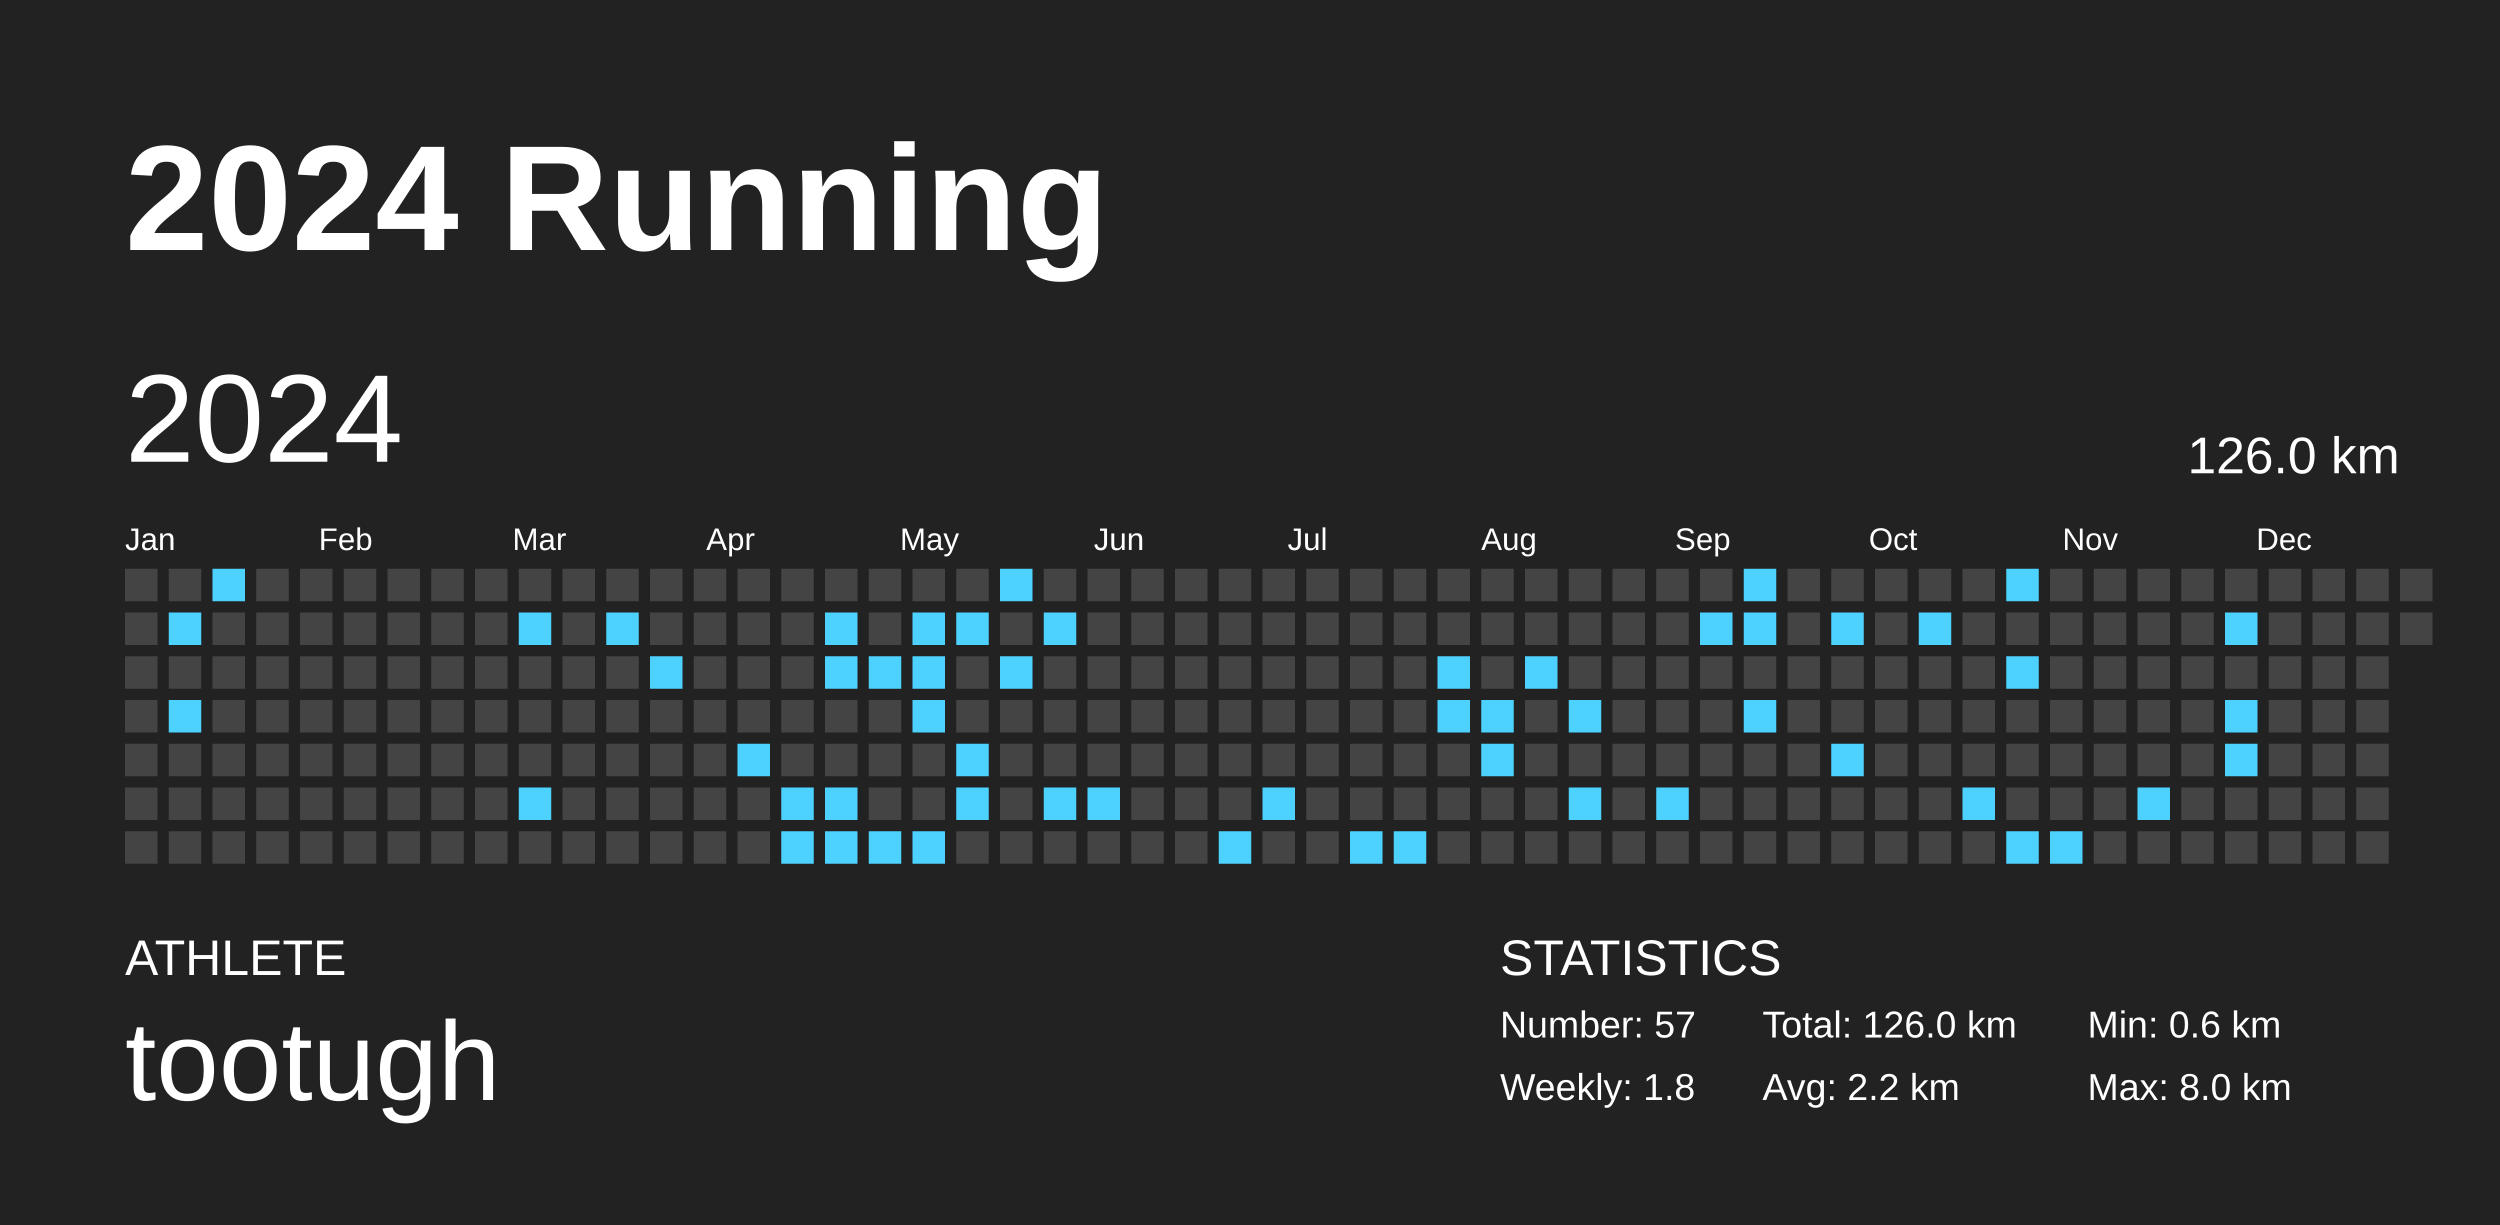
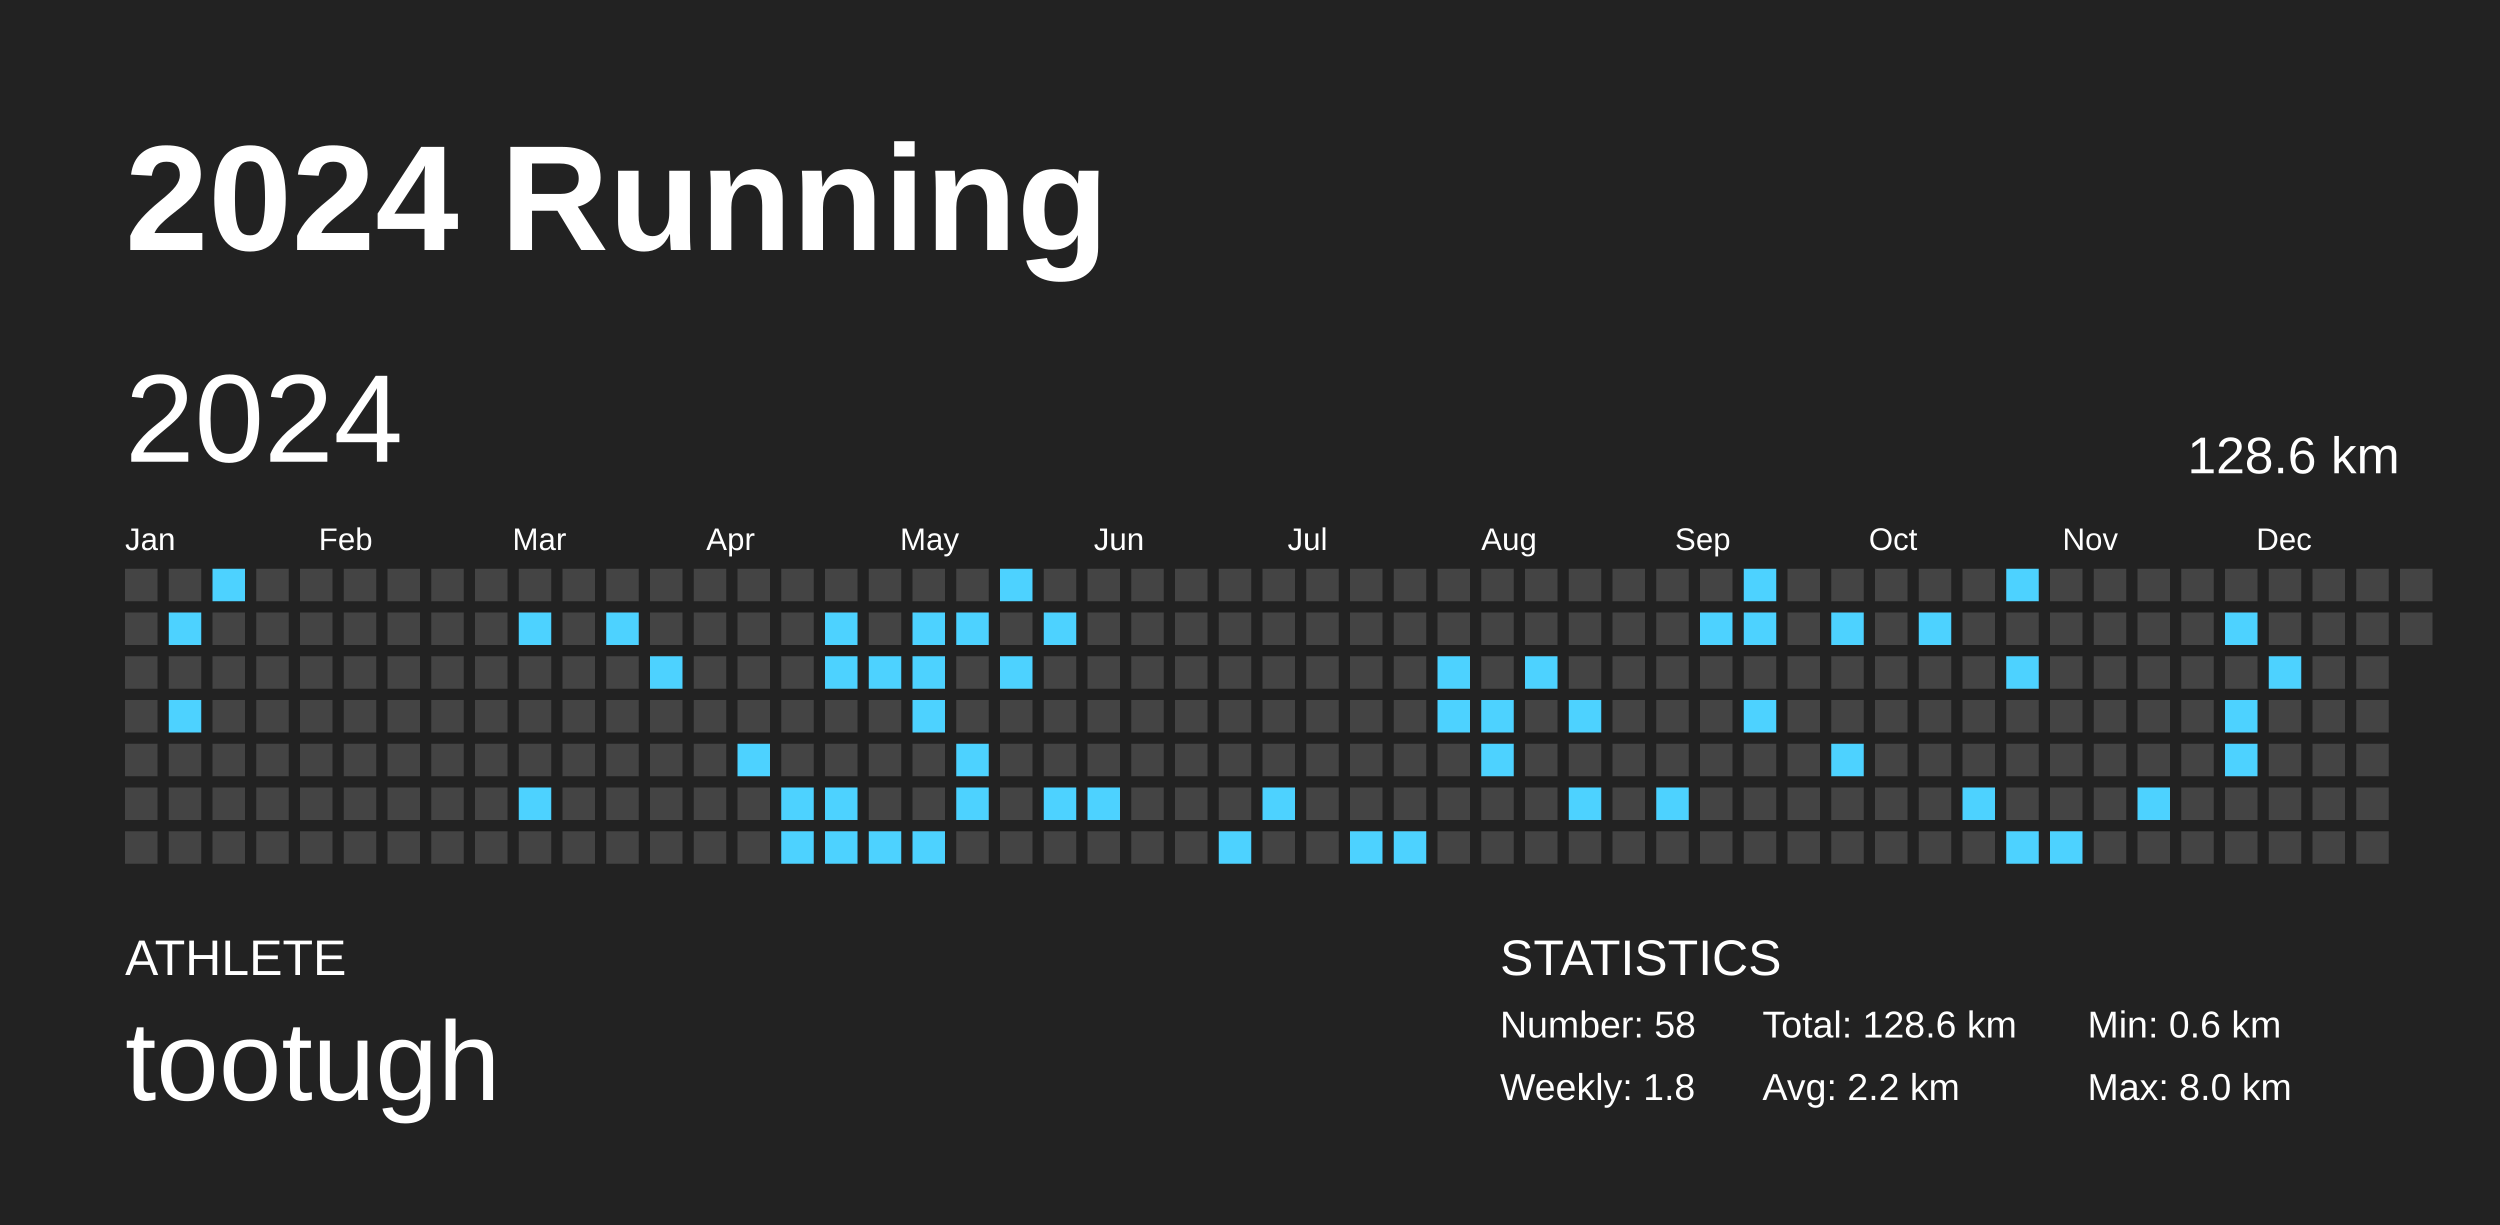
<svg xmlns="http://www.w3.org/2000/svg" baseProfile="full" height="98mm" version="1.1" viewBox="0,0,200,98" width="200mm">
  <defs />
  <rect fill="#222222" height="98" width="200" x="0" y="0" />
  <text fill="#FFFFFF" style="font-size:12px; font-family:Arial; font-weight:bold;" x="10" y="20">2024 Running</text>
  <text fill="#FFFFFF" style="font-size:4px; font-family:Arial" x="10" y="78">ATHLETE</text>
  <text fill="#FFFFFF" style="font-size:9px; font-family:Arial" x="10" y="88">tootugh</text>
  <text fill="#FFFFFF" style="font-size:4px; font-family:Arial" x="120" y="78">STATISTICS</text>
-   <text fill="#FFFFFF" style="font-size:3px; font-family:Arial" x="120" y="83">Number: 57</text>
+   <text fill="#FFFFFF" style="font-size:3px; font-family:Arial" x="120" y="83">Number: 58</text>
  <text fill="#FFFFFF" style="font-size:3px; font-family:Arial" x="120" y="88">Weekly: 1.8</text>
-   <text fill="#FFFFFF" style="font-size:3px; font-family:Arial" x="141" y="83">Total: 126.0 km</text>
+   <text fill="#FFFFFF" style="font-size:3px; font-family:Arial" x="141" y="83">Total: 128.6 km</text>
  <text fill="#FFFFFF" style="font-size:3px; font-family:Arial" x="141" y="88">Avg: 2.2 km</text>
  <text fill="#FFFFFF" style="font-size:3px; font-family:Arial" x="167" y="83">Min: 0.6 km</text>
  <text fill="#FFFFFF" style="font-size:3px; font-family:Arial" x="167" y="88">Max: 8.0 km</text>
  <text dominant-baseline="hanging" fill="#FFFFFF" style="font-size:10.0px; font-family:Arial;" x="10" y="30">2024</text>
-   <text dominant-baseline="hanging" fill="#FFFFFF" style="font-size:4.125px; font-family:Arial;" x="175" y="35">126.0 km</text>
+   <text dominant-baseline="hanging" fill="#FFFFFF" style="font-size:4.125px; font-family:Arial;" x="175" y="35">128.6 km</text>
  <text fill="#FFFFFF" style="font-size:2.5px; font-family:Arial" x="10.0" y="44">Jan</text>
  <text fill="#FFFFFF" style="font-size:2.5px; font-family:Arial" x="25.5" y="44">Feb</text>
  <text fill="#FFFFFF" style="font-size:2.5px; font-family:Arial" x="41.0" y="44">Mar</text>
  <text fill="#FFFFFF" style="font-size:2.5px; font-family:Arial" x="56.5" y="44">Apr</text>
  <text fill="#FFFFFF" style="font-size:2.5px; font-family:Arial" x="72.0" y="44">May</text>
  <text fill="#FFFFFF" style="font-size:2.5px; font-family:Arial" x="87.5" y="44">Jun</text>
  <text fill="#FFFFFF" style="font-size:2.5px; font-family:Arial" x="103.0" y="44">Jul</text>
  <text fill="#FFFFFF" style="font-size:2.5px; font-family:Arial" x="118.5" y="44">Aug</text>
  <text fill="#FFFFFF" style="font-size:2.5px; font-family:Arial" x="134.0" y="44">Sep</text>
  <text fill="#FFFFFF" style="font-size:2.5px; font-family:Arial" x="149.5" y="44">Oct</text>
  <text fill="#FFFFFF" style="font-size:2.5px; font-family:Arial" x="165.0" y="44">Nov</text>
  <text fill="#FFFFFF" style="font-size:2.5px; font-family:Arial" x="180.5" y="44">Dec</text>
  <rect fill="#444444" height="2.6" width="2.6" x="10.0" y="45.5" />
  <rect fill="#444444" height="2.6" width="2.6" x="10.0" y="49.0" />
  <rect fill="#444444" height="2.6" width="2.6" x="10.0" y="52.5" />
  <rect fill="#444444" height="2.6" width="2.6" x="10.0" y="56.0" />
  <rect fill="#444444" height="2.6" width="2.6" x="10.0" y="59.5" />
  <rect fill="#444444" height="2.6" width="2.6" x="10.0" y="63.0" />
  <rect fill="#444444" height="2.6" width="2.6" x="10.0" y="66.5" />
  <rect fill="#444444" height="2.6" width="2.6" x="13.5" y="45.5" />
  <rect fill="#4dd2ff" height="2.6" width="2.6" x="13.5" y="49.0" />
  <rect fill="#444444" height="2.6" width="2.6" x="13.5" y="52.5" />
  <rect fill="#4dd2ff" height="2.6" width="2.6" x="13.5" y="56.0" />
  <rect fill="#444444" height="2.6" width="2.6" x="13.5" y="59.5" />
  <rect fill="#444444" height="2.6" width="2.6" x="13.5" y="63.0" />
  <rect fill="#444444" height="2.6" width="2.6" x="13.5" y="66.5" />
  <rect fill="#4dd2ff" height="2.6" width="2.6" x="17.0" y="45.5" />
  <rect fill="#444444" height="2.6" width="2.6" x="17.0" y="49.0" />
  <rect fill="#444444" height="2.6" width="2.6" x="17.0" y="52.5" />
  <rect fill="#444444" height="2.6" width="2.6" x="17.0" y="56.0" />
  <rect fill="#444444" height="2.6" width="2.6" x="17.0" y="59.5" />
  <rect fill="#444444" height="2.6" width="2.6" x="17.0" y="63.0" />
  <rect fill="#444444" height="2.6" width="2.6" x="17.0" y="66.5" />
  <rect fill="#444444" height="2.6" width="2.6" x="20.5" y="45.5" />
  <rect fill="#444444" height="2.6" width="2.6" x="20.5" y="49.0" />
  <rect fill="#444444" height="2.6" width="2.6" x="20.5" y="52.5" />
  <rect fill="#444444" height="2.6" width="2.6" x="20.5" y="56.0" />
  <rect fill="#444444" height="2.6" width="2.6" x="20.5" y="59.5" />
  <rect fill="#444444" height="2.6" width="2.6" x="20.5" y="63.0" />
  <rect fill="#444444" height="2.6" width="2.6" x="20.5" y="66.5" />
  <rect fill="#444444" height="2.6" width="2.6" x="24.0" y="45.5" />
  <rect fill="#444444" height="2.6" width="2.6" x="24.0" y="49.0" />
  <rect fill="#444444" height="2.6" width="2.6" x="24.0" y="52.5" />
  <rect fill="#444444" height="2.6" width="2.6" x="24.0" y="56.0" />
  <rect fill="#444444" height="2.6" width="2.6" x="24.0" y="59.5" />
  <rect fill="#444444" height="2.6" width="2.6" x="24.0" y="63.0" />
  <rect fill="#444444" height="2.6" width="2.6" x="24.0" y="66.5" />
  <rect fill="#444444" height="2.6" width="2.6" x="27.5" y="45.5" />
  <rect fill="#444444" height="2.6" width="2.6" x="27.5" y="49.0" />
  <rect fill="#444444" height="2.6" width="2.6" x="27.5" y="52.5" />
  <rect fill="#444444" height="2.6" width="2.6" x="27.5" y="56.0" />
  <rect fill="#444444" height="2.6" width="2.6" x="27.5" y="59.5" />
  <rect fill="#444444" height="2.6" width="2.6" x="27.5" y="63.0" />
  <rect fill="#444444" height="2.6" width="2.6" x="27.5" y="66.5" />
  <rect fill="#444444" height="2.6" width="2.6" x="31.0" y="45.5" />
  <rect fill="#444444" height="2.6" width="2.6" x="31.0" y="49.0" />
  <rect fill="#444444" height="2.6" width="2.6" x="31.0" y="52.5" />
  <rect fill="#444444" height="2.6" width="2.6" x="31.0" y="56.0" />
  <rect fill="#444444" height="2.6" width="2.6" x="31.0" y="59.5" />
  <rect fill="#444444" height="2.6" width="2.6" x="31.0" y="63.0" />
  <rect fill="#444444" height="2.6" width="2.6" x="31.0" y="66.5" />
  <rect fill="#444444" height="2.6" width="2.6" x="34.5" y="45.5" />
  <rect fill="#444444" height="2.6" width="2.6" x="34.5" y="49.0" />
  <rect fill="#444444" height="2.6" width="2.6" x="34.5" y="52.5" />
  <rect fill="#444444" height="2.6" width="2.6" x="34.5" y="56.0" />
  <rect fill="#444444" height="2.6" width="2.6" x="34.5" y="59.5" />
  <rect fill="#444444" height="2.6" width="2.6" x="34.5" y="63.0" />
  <rect fill="#444444" height="2.6" width="2.6" x="34.5" y="66.5" />
  <rect fill="#444444" height="2.6" width="2.6" x="38.0" y="45.5" />
  <rect fill="#444444" height="2.6" width="2.6" x="38.0" y="49.0" />
  <rect fill="#444444" height="2.6" width="2.6" x="38.0" y="52.5" />
  <rect fill="#444444" height="2.6" width="2.6" x="38.0" y="56.0" />
  <rect fill="#444444" height="2.6" width="2.6" x="38.0" y="59.5" />
  <rect fill="#444444" height="2.6" width="2.6" x="38.0" y="63.0" />
  <rect fill="#444444" height="2.6" width="2.6" x="38.0" y="66.5" />
  <rect fill="#444444" height="2.6" width="2.6" x="41.5" y="45.5" />
  <rect fill="#4dd2ff" height="2.6" width="2.6" x="41.5" y="49.0" />
  <rect fill="#444444" height="2.6" width="2.6" x="41.5" y="52.5" />
  <rect fill="#444444" height="2.6" width="2.6" x="41.5" y="56.0" />
  <rect fill="#444444" height="2.6" width="2.6" x="41.5" y="59.5" />
  <rect fill="#4dd2ff" height="2.6" width="2.6" x="41.5" y="63.0" />
  <rect fill="#444444" height="2.6" width="2.6" x="41.5" y="66.5" />
  <rect fill="#444444" height="2.6" width="2.6" x="45.0" y="45.5" />
  <rect fill="#444444" height="2.6" width="2.6" x="45.0" y="49.0" />
  <rect fill="#444444" height="2.6" width="2.6" x="45.0" y="52.5" />
  <rect fill="#444444" height="2.6" width="2.6" x="45.0" y="56.0" />
  <rect fill="#444444" height="2.6" width="2.6" x="45.0" y="59.5" />
  <rect fill="#444444" height="2.6" width="2.6" x="45.0" y="63.0" />
  <rect fill="#444444" height="2.6" width="2.6" x="45.0" y="66.5" />
  <rect fill="#444444" height="2.6" width="2.6" x="48.5" y="45.5" />
  <rect fill="#4dd2ff" height="2.6" width="2.6" x="48.5" y="49.0" />
  <rect fill="#444444" height="2.6" width="2.6" x="48.5" y="52.5" />
  <rect fill="#444444" height="2.6" width="2.6" x="48.5" y="56.0" />
  <rect fill="#444444" height="2.6" width="2.6" x="48.5" y="59.5" />
  <rect fill="#444444" height="2.6" width="2.6" x="48.5" y="63.0" />
  <rect fill="#444444" height="2.6" width="2.6" x="48.5" y="66.5" />
  <rect fill="#444444" height="2.6" width="2.6" x="52.0" y="45.5" />
  <rect fill="#444444" height="2.6" width="2.6" x="52.0" y="49.0" />
  <rect fill="#4dd2ff" height="2.6" width="2.6" x="52.0" y="52.5" />
  <rect fill="#444444" height="2.6" width="2.6" x="52.0" y="56.0" />
  <rect fill="#444444" height="2.6" width="2.6" x="52.0" y="59.5" />
  <rect fill="#444444" height="2.6" width="2.6" x="52.0" y="63.0" />
  <rect fill="#444444" height="2.6" width="2.6" x="52.0" y="66.5" />
  <rect fill="#444444" height="2.6" width="2.6" x="55.5" y="45.5" />
  <rect fill="#444444" height="2.6" width="2.6" x="55.5" y="49.0" />
  <rect fill="#444444" height="2.6" width="2.6" x="55.5" y="52.5" />
  <rect fill="#444444" height="2.6" width="2.6" x="55.5" y="56.0" />
  <rect fill="#444444" height="2.6" width="2.6" x="55.5" y="59.5" />
  <rect fill="#444444" height="2.6" width="2.6" x="55.5" y="63.0" />
  <rect fill="#444444" height="2.6" width="2.6" x="55.5" y="66.5" />
  <rect fill="#444444" height="2.6" width="2.6" x="59.0" y="45.5" />
  <rect fill="#444444" height="2.6" width="2.6" x="59.0" y="49.0" />
  <rect fill="#444444" height="2.6" width="2.6" x="59.0" y="52.5" />
  <rect fill="#444444" height="2.6" width="2.6" x="59.0" y="56.0" />
  <rect fill="#4dd2ff" height="2.6" width="2.6" x="59.0" y="59.5" />
  <rect fill="#444444" height="2.6" width="2.6" x="59.0" y="63.0" />
  <rect fill="#444444" height="2.6" width="2.6" x="59.0" y="66.5" />
  <rect fill="#444444" height="2.6" width="2.6" x="62.5" y="45.5" />
  <rect fill="#444444" height="2.6" width="2.6" x="62.5" y="49.0" />
  <rect fill="#444444" height="2.6" width="2.6" x="62.5" y="52.5" />
  <rect fill="#444444" height="2.6" width="2.6" x="62.5" y="56.0" />
  <rect fill="#444444" height="2.6" width="2.6" x="62.5" y="59.5" />
  <rect fill="#4dd2ff" height="2.6" width="2.6" x="62.5" y="63.0" />
  <rect fill="#4dd2ff" height="2.6" width="2.6" x="62.5" y="66.5" />
  <rect fill="#444444" height="2.6" width="2.6" x="66.0" y="45.5" />
  <rect fill="#4dd2ff" height="2.6" width="2.6" x="66.0" y="49.0" />
  <rect fill="#4dd2ff" height="2.6" width="2.6" x="66.0" y="52.5" />
  <rect fill="#444444" height="2.6" width="2.6" x="66.0" y="56.0" />
  <rect fill="#444444" height="2.6" width="2.6" x="66.0" y="59.5" />
  <rect fill="#4dd2ff" height="2.6" width="2.6" x="66.0" y="63.0" />
  <rect fill="#4dd2ff" height="2.6" width="2.6" x="66.0" y="66.5" />
  <rect fill="#444444" height="2.6" width="2.6" x="69.5" y="45.5" />
  <rect fill="#444444" height="2.6" width="2.6" x="69.5" y="49.0" />
  <rect fill="#4dd2ff" height="2.6" width="2.6" x="69.5" y="52.5" />
  <rect fill="#444444" height="2.6" width="2.6" x="69.5" y="56.0" />
  <rect fill="#444444" height="2.6" width="2.6" x="69.5" y="59.5" />
  <rect fill="#444444" height="2.6" width="2.6" x="69.5" y="63.0" />
  <rect fill="#4dd2ff" height="2.6" width="2.6" x="69.5" y="66.5" />
  <rect fill="#444444" height="2.6" width="2.6" x="73.0" y="45.5" />
  <rect fill="#4dd2ff" height="2.6" width="2.6" x="73.0" y="49.0" />
  <rect fill="#4dd2ff" height="2.6" width="2.6" x="73.0" y="52.5" />
  <rect fill="#4dd2ff" height="2.6" width="2.6" x="73.0" y="56.0" />
  <rect fill="#444444" height="2.6" width="2.6" x="73.0" y="59.5" />
  <rect fill="#444444" height="2.6" width="2.6" x="73.0" y="63.0" />
  <rect fill="#4dd2ff" height="2.6" width="2.6" x="73.0" y="66.5" />
  <rect fill="#444444" height="2.6" width="2.6" x="76.5" y="45.5" />
  <rect fill="#4dd2ff" height="2.6" width="2.6" x="76.5" y="49.0" />
  <rect fill="#444444" height="2.6" width="2.6" x="76.5" y="52.5" />
  <rect fill="#444444" height="2.6" width="2.6" x="76.5" y="56.0" />
  <rect fill="#4dd2ff" height="2.6" width="2.6" x="76.5" y="59.5" />
  <rect fill="#4dd2ff" height="2.6" width="2.6" x="76.5" y="63.0" />
  <rect fill="#444444" height="2.6" width="2.6" x="76.5" y="66.5" />
  <rect fill="#4dd2ff" height="2.6" width="2.6" x="80.0" y="45.5" />
  <rect fill="#444444" height="2.6" width="2.6" x="80.0" y="49.0" />
  <rect fill="#4dd2ff" height="2.6" width="2.6" x="80.0" y="52.5" />
  <rect fill="#444444" height="2.6" width="2.6" x="80.0" y="56.0" />
  <rect fill="#444444" height="2.6" width="2.6" x="80.0" y="59.5" />
  <rect fill="#444444" height="2.6" width="2.6" x="80.0" y="63.0" />
  <rect fill="#444444" height="2.6" width="2.6" x="80.0" y="66.5" />
  <rect fill="#444444" height="2.6" width="2.6" x="83.5" y="45.5" />
  <rect fill="#4dd2ff" height="2.6" width="2.6" x="83.5" y="49.0" />
  <rect fill="#444444" height="2.6" width="2.6" x="83.5" y="52.5" />
  <rect fill="#444444" height="2.6" width="2.6" x="83.5" y="56.0" />
  <rect fill="#444444" height="2.6" width="2.6" x="83.5" y="59.5" />
  <rect fill="#4dd2ff" height="2.6" width="2.6" x="83.5" y="63.0" />
  <rect fill="#444444" height="2.6" width="2.6" x="83.5" y="66.5" />
  <rect fill="#444444" height="2.6" width="2.6" x="87.0" y="45.5" />
  <rect fill="#444444" height="2.6" width="2.6" x="87.0" y="49.0" />
  <rect fill="#444444" height="2.6" width="2.6" x="87.0" y="52.5" />
  <rect fill="#444444" height="2.6" width="2.6" x="87.0" y="56.0" />
  <rect fill="#444444" height="2.6" width="2.6" x="87.0" y="59.5" />
  <rect fill="#4dd2ff" height="2.6" width="2.6" x="87.0" y="63.0" />
  <rect fill="#444444" height="2.6" width="2.6" x="87.0" y="66.5" />
  <rect fill="#444444" height="2.6" width="2.6" x="90.5" y="45.5" />
  <rect fill="#444444" height="2.6" width="2.6" x="90.5" y="49.0" />
  <rect fill="#444444" height="2.6" width="2.6" x="90.5" y="52.5" />
  <rect fill="#444444" height="2.6" width="2.6" x="90.5" y="56.0" />
  <rect fill="#444444" height="2.6" width="2.6" x="90.5" y="59.5" />
  <rect fill="#444444" height="2.6" width="2.6" x="90.5" y="63.0" />
  <rect fill="#444444" height="2.6" width="2.6" x="90.5" y="66.5" />
  <rect fill="#444444" height="2.6" width="2.6" x="94.0" y="45.5" />
  <rect fill="#444444" height="2.6" width="2.6" x="94.0" y="49.0" />
  <rect fill="#444444" height="2.6" width="2.6" x="94.0" y="52.5" />
  <rect fill="#444444" height="2.6" width="2.6" x="94.0" y="56.0" />
  <rect fill="#444444" height="2.6" width="2.6" x="94.0" y="59.5" />
  <rect fill="#444444" height="2.6" width="2.6" x="94.0" y="63.0" />
  <rect fill="#444444" height="2.6" width="2.6" x="94.0" y="66.5" />
  <rect fill="#444444" height="2.6" width="2.6" x="97.5" y="45.5" />
  <rect fill="#444444" height="2.6" width="2.6" x="97.5" y="49.0" />
  <rect fill="#444444" height="2.6" width="2.6" x="97.5" y="52.5" />
  <rect fill="#444444" height="2.6" width="2.6" x="97.5" y="56.0" />
  <rect fill="#444444" height="2.6" width="2.6" x="97.5" y="59.5" />
  <rect fill="#444444" height="2.6" width="2.6" x="97.5" y="63.0" />
  <rect fill="#4dd2ff" height="2.6" width="2.6" x="97.5" y="66.5" />
  <rect fill="#444444" height="2.6" width="2.6" x="101.0" y="45.5" />
  <rect fill="#444444" height="2.6" width="2.6" x="101.0" y="49.0" />
  <rect fill="#444444" height="2.6" width="2.6" x="101.0" y="52.5" />
  <rect fill="#444444" height="2.6" width="2.6" x="101.0" y="56.0" />
  <rect fill="#444444" height="2.6" width="2.6" x="101.0" y="59.5" />
  <rect fill="#4dd2ff" height="2.6" width="2.6" x="101.0" y="63.0" />
  <rect fill="#444444" height="2.6" width="2.6" x="101.0" y="66.5" />
  <rect fill="#444444" height="2.6" width="2.6" x="104.5" y="45.5" />
  <rect fill="#444444" height="2.6" width="2.6" x="104.5" y="49.0" />
  <rect fill="#444444" height="2.6" width="2.6" x="104.5" y="52.5" />
  <rect fill="#444444" height="2.6" width="2.6" x="104.5" y="56.0" />
  <rect fill="#444444" height="2.6" width="2.6" x="104.5" y="59.5" />
  <rect fill="#444444" height="2.6" width="2.6" x="104.5" y="63.0" />
  <rect fill="#444444" height="2.6" width="2.6" x="104.5" y="66.5" />
  <rect fill="#444444" height="2.6" width="2.6" x="108.0" y="45.5" />
  <rect fill="#444444" height="2.6" width="2.6" x="108.0" y="49.0" />
  <rect fill="#444444" height="2.6" width="2.6" x="108.0" y="52.5" />
  <rect fill="#444444" height="2.6" width="2.6" x="108.0" y="56.0" />
  <rect fill="#444444" height="2.6" width="2.6" x="108.0" y="59.5" />
  <rect fill="#444444" height="2.6" width="2.6" x="108.0" y="63.0" />
  <rect fill="#4dd2ff" height="2.6" width="2.6" x="108.0" y="66.5" />
  <rect fill="#444444" height="2.6" width="2.6" x="111.5" y="45.5" />
  <rect fill="#444444" height="2.6" width="2.6" x="111.5" y="49.0" />
  <rect fill="#444444" height="2.6" width="2.6" x="111.5" y="52.5" />
  <rect fill="#444444" height="2.6" width="2.6" x="111.5" y="56.0" />
  <rect fill="#444444" height="2.6" width="2.6" x="111.5" y="59.5" />
  <rect fill="#444444" height="2.6" width="2.6" x="111.5" y="63.0" />
  <rect fill="#4dd2ff" height="2.6" width="2.6" x="111.5" y="66.5" />
  <rect fill="#444444" height="2.6" width="2.6" x="115.0" y="45.5" />
  <rect fill="#444444" height="2.6" width="2.6" x="115.0" y="49.0" />
  <rect fill="#4dd2ff" height="2.6" width="2.6" x="115.0" y="52.5" />
  <rect fill="#4dd2ff" height="2.6" width="2.6" x="115.0" y="56.0" />
  <rect fill="#444444" height="2.6" width="2.6" x="115.0" y="59.5" />
  <rect fill="#444444" height="2.6" width="2.6" x="115.0" y="63.0" />
  <rect fill="#444444" height="2.6" width="2.6" x="115.0" y="66.5" />
  <rect fill="#444444" height="2.6" width="2.6" x="118.5" y="45.5" />
  <rect fill="#444444" height="2.6" width="2.6" x="118.5" y="49.0" />
  <rect fill="#444444" height="2.6" width="2.6" x="118.5" y="52.5" />
  <rect fill="#4dd2ff" height="2.6" width="2.6" x="118.5" y="56.0" />
  <rect fill="#4dd2ff" height="2.6" width="2.6" x="118.5" y="59.5" />
  <rect fill="#444444" height="2.6" width="2.6" x="118.5" y="63.0" />
  <rect fill="#444444" height="2.6" width="2.6" x="118.5" y="66.5" />
  <rect fill="#444444" height="2.6" width="2.6" x="122.0" y="45.5" />
  <rect fill="#444444" height="2.6" width="2.6" x="122.0" y="49.0" />
  <rect fill="#4dd2ff" height="2.6" width="2.6" x="122.0" y="52.5" />
  <rect fill="#444444" height="2.6" width="2.6" x="122.0" y="56.0" />
  <rect fill="#444444" height="2.6" width="2.6" x="122.0" y="59.5" />
  <rect fill="#444444" height="2.6" width="2.6" x="122.0" y="63.0" />
  <rect fill="#444444" height="2.6" width="2.6" x="122.0" y="66.5" />
  <rect fill="#444444" height="2.6" width="2.6" x="125.5" y="45.5" />
  <rect fill="#444444" height="2.6" width="2.6" x="125.5" y="49.0" />
  <rect fill="#444444" height="2.6" width="2.6" x="125.5" y="52.5" />
  <rect fill="#4dd2ff" height="2.6" width="2.6" x="125.5" y="56.0" />
  <rect fill="#444444" height="2.6" width="2.6" x="125.5" y="59.5" />
  <rect fill="#4dd2ff" height="2.6" width="2.6" x="125.5" y="63.0" />
  <rect fill="#444444" height="2.6" width="2.6" x="125.5" y="66.5" />
  <rect fill="#444444" height="2.6" width="2.6" x="129.0" y="45.5" />
  <rect fill="#444444" height="2.6" width="2.6" x="129.0" y="49.0" />
  <rect fill="#444444" height="2.6" width="2.6" x="129.0" y="52.5" />
  <rect fill="#444444" height="2.6" width="2.6" x="129.0" y="56.0" />
  <rect fill="#444444" height="2.6" width="2.6" x="129.0" y="59.5" />
  <rect fill="#444444" height="2.6" width="2.6" x="129.0" y="63.0" />
  <rect fill="#444444" height="2.6" width="2.6" x="129.0" y="66.5" />
  <rect fill="#444444" height="2.6" width="2.6" x="132.5" y="45.5" />
  <rect fill="#444444" height="2.6" width="2.6" x="132.5" y="49.0" />
  <rect fill="#444444" height="2.6" width="2.6" x="132.5" y="52.5" />
  <rect fill="#444444" height="2.6" width="2.6" x="132.5" y="56.0" />
  <rect fill="#444444" height="2.6" width="2.6" x="132.5" y="59.5" />
  <rect fill="#4dd2ff" height="2.6" width="2.6" x="132.5" y="63.0" />
  <rect fill="#444444" height="2.6" width="2.6" x="132.5" y="66.5" />
  <rect fill="#444444" height="2.6" width="2.6" x="136.0" y="45.5" />
  <rect fill="#4dd2ff" height="2.6" width="2.6" x="136.0" y="49.0" />
  <rect fill="#444444" height="2.6" width="2.6" x="136.0" y="52.5" />
  <rect fill="#444444" height="2.6" width="2.6" x="136.0" y="56.0" />
  <rect fill="#444444" height="2.6" width="2.6" x="136.0" y="59.5" />
  <rect fill="#444444" height="2.6" width="2.6" x="136.0" y="63.0" />
  <rect fill="#444444" height="2.6" width="2.6" x="136.0" y="66.5" />
  <rect fill="#4dd2ff" height="2.6" width="2.6" x="139.5" y="45.5" />
  <rect fill="#4dd2ff" height="2.6" width="2.6" x="139.5" y="49.0" />
  <rect fill="#444444" height="2.6" width="2.6" x="139.5" y="52.5" />
  <rect fill="#4dd2ff" height="2.6" width="2.6" x="139.5" y="56.0" />
  <rect fill="#444444" height="2.6" width="2.6" x="139.5" y="59.5" />
  <rect fill="#444444" height="2.6" width="2.6" x="139.5" y="63.0" />
  <rect fill="#444444" height="2.6" width="2.6" x="139.5" y="66.5" />
  <rect fill="#444444" height="2.6" width="2.6" x="143.0" y="45.5" />
  <rect fill="#444444" height="2.6" width="2.6" x="143.0" y="49.0" />
  <rect fill="#444444" height="2.6" width="2.6" x="143.0" y="52.5" />
  <rect fill="#444444" height="2.6" width="2.6" x="143.0" y="56.0" />
  <rect fill="#444444" height="2.6" width="2.6" x="143.0" y="59.5" />
  <rect fill="#444444" height="2.6" width="2.6" x="143.0" y="63.0" />
  <rect fill="#444444" height="2.6" width="2.6" x="143.0" y="66.5" />
  <rect fill="#444444" height="2.6" width="2.6" x="146.5" y="45.5" />
  <rect fill="#4dd2ff" height="2.6" width="2.6" x="146.5" y="49.0" />
  <rect fill="#444444" height="2.6" width="2.6" x="146.5" y="52.5" />
  <rect fill="#444444" height="2.6" width="2.6" x="146.5" y="56.0" />
  <rect fill="#4dd2ff" height="2.6" width="2.6" x="146.5" y="59.5" />
  <rect fill="#444444" height="2.6" width="2.6" x="146.5" y="63.0" />
  <rect fill="#444444" height="2.6" width="2.6" x="146.5" y="66.5" />
  <rect fill="#444444" height="2.6" width="2.6" x="150.0" y="45.5" />
  <rect fill="#444444" height="2.6" width="2.6" x="150.0" y="49.0" />
  <rect fill="#444444" height="2.6" width="2.6" x="150.0" y="52.5" />
  <rect fill="#444444" height="2.6" width="2.6" x="150.0" y="56.0" />
  <rect fill="#444444" height="2.6" width="2.6" x="150.0" y="59.5" />
  <rect fill="#444444" height="2.6" width="2.6" x="150.0" y="63.0" />
  <rect fill="#444444" height="2.6" width="2.6" x="150.0" y="66.5" />
  <rect fill="#444444" height="2.6" width="2.6" x="153.5" y="45.5" />
  <rect fill="#4dd2ff" height="2.6" width="2.6" x="153.5" y="49.0" />
  <rect fill="#444444" height="2.6" width="2.6" x="153.5" y="52.5" />
  <rect fill="#444444" height="2.6" width="2.6" x="153.5" y="56.0" />
  <rect fill="#444444" height="2.6" width="2.6" x="153.5" y="59.5" />
  <rect fill="#444444" height="2.6" width="2.6" x="153.5" y="63.0" />
  <rect fill="#444444" height="2.6" width="2.6" x="153.5" y="66.5" />
  <rect fill="#444444" height="2.6" width="2.6" x="157.0" y="45.5" />
  <rect fill="#444444" height="2.6" width="2.6" x="157.0" y="49.0" />
  <rect fill="#444444" height="2.6" width="2.6" x="157.0" y="52.5" />
  <rect fill="#444444" height="2.6" width="2.6" x="157.0" y="56.0" />
  <rect fill="#444444" height="2.6" width="2.6" x="157.0" y="59.5" />
  <rect fill="#4dd2ff" height="2.6" width="2.6" x="157.0" y="63.0" />
  <rect fill="#444444" height="2.6" width="2.6" x="157.0" y="66.5" />
  <rect fill="#4dd2ff" height="2.6" width="2.6" x="160.5" y="45.5" />
  <rect fill="#444444" height="2.6" width="2.6" x="160.5" y="49.0" />
  <rect fill="#4dd2ff" height="2.6" width="2.6" x="160.5" y="52.5" />
  <rect fill="#444444" height="2.6" width="2.6" x="160.5" y="56.0" />
  <rect fill="#444444" height="2.6" width="2.6" x="160.5" y="59.5" />
  <rect fill="#444444" height="2.6" width="2.6" x="160.5" y="63.0" />
  <rect fill="#4dd2ff" height="2.6" width="2.6" x="160.5" y="66.5" />
  <rect fill="#444444" height="2.6" width="2.6" x="164.0" y="45.5" />
  <rect fill="#444444" height="2.6" width="2.6" x="164.0" y="49.0" />
  <rect fill="#444444" height="2.6" width="2.6" x="164.0" y="52.5" />
  <rect fill="#444444" height="2.6" width="2.6" x="164.0" y="56.0" />
  <rect fill="#444444" height="2.6" width="2.6" x="164.0" y="59.5" />
  <rect fill="#444444" height="2.6" width="2.6" x="164.0" y="63.0" />
  <rect fill="#4dd2ff" height="2.6" width="2.6" x="164.0" y="66.5" />
  <rect fill="#444444" height="2.6" width="2.6" x="167.5" y="45.5" />
  <rect fill="#444444" height="2.6" width="2.6" x="167.5" y="49.0" />
  <rect fill="#444444" height="2.6" width="2.6" x="167.5" y="52.5" />
  <rect fill="#444444" height="2.6" width="2.6" x="167.5" y="56.0" />
  <rect fill="#444444" height="2.6" width="2.6" x="167.5" y="59.5" />
  <rect fill="#444444" height="2.6" width="2.6" x="167.5" y="63.0" />
  <rect fill="#444444" height="2.6" width="2.6" x="167.5" y="66.5" />
  <rect fill="#444444" height="2.6" width="2.6" x="171.0" y="45.5" />
  <rect fill="#444444" height="2.6" width="2.6" x="171.0" y="49.0" />
  <rect fill="#444444" height="2.6" width="2.6" x="171.0" y="52.5" />
  <rect fill="#444444" height="2.6" width="2.6" x="171.0" y="56.0" />
  <rect fill="#444444" height="2.6" width="2.6" x="171.0" y="59.5" />
  <rect fill="#4dd2ff" height="2.6" width="2.6" x="171.0" y="63.0" />
  <rect fill="#444444" height="2.6" width="2.6" x="171.0" y="66.5" />
  <rect fill="#444444" height="2.6" width="2.6" x="174.5" y="45.5" />
  <rect fill="#444444" height="2.6" width="2.6" x="174.5" y="49.0" />
  <rect fill="#444444" height="2.6" width="2.6" x="174.5" y="52.5" />
  <rect fill="#444444" height="2.6" width="2.6" x="174.5" y="56.0" />
  <rect fill="#444444" height="2.6" width="2.6" x="174.5" y="59.5" />
  <rect fill="#444444" height="2.6" width="2.6" x="174.5" y="63.0" />
  <rect fill="#444444" height="2.6" width="2.6" x="174.5" y="66.5" />
  <rect fill="#444444" height="2.6" width="2.6" x="178.0" y="45.5" />
  <rect fill="#4dd2ff" height="2.6" width="2.6" x="178.0" y="49.0" />
  <rect fill="#444444" height="2.6" width="2.6" x="178.0" y="52.5" />
  <rect fill="#4dd2ff" height="2.6" width="2.6" x="178.0" y="56.0" />
  <rect fill="#4dd2ff" height="2.6" width="2.6" x="178.0" y="59.5" />
  <rect fill="#444444" height="2.6" width="2.6" x="178.0" y="63.0" />
  <rect fill="#444444" height="2.6" width="2.6" x="178.0" y="66.5" />
  <rect fill="#444444" height="2.6" width="2.6" x="181.5" y="45.5" />
  <rect fill="#444444" height="2.6" width="2.6" x="181.5" y="49.0" />
-   <rect fill="#444444" height="2.6" width="2.6" x="181.5" y="52.5" />
+   <rect fill="#4dd2ff" height="2.6" width="2.6" x="181.5" y="52.5" />
  <rect fill="#444444" height="2.6" width="2.6" x="181.5" y="56.0" />
  <rect fill="#444444" height="2.6" width="2.6" x="181.5" y="59.5" />
  <rect fill="#444444" height="2.6" width="2.6" x="181.5" y="63.0" />
  <rect fill="#444444" height="2.6" width="2.6" x="181.5" y="66.5" />
  <rect fill="#444444" height="2.6" width="2.6" x="185.0" y="45.5" />
  <rect fill="#444444" height="2.6" width="2.6" x="185.0" y="49.0" />
  <rect fill="#444444" height="2.6" width="2.6" x="185.0" y="52.5" />
  <rect fill="#444444" height="2.6" width="2.6" x="185.0" y="56.0" />
  <rect fill="#444444" height="2.6" width="2.6" x="185.0" y="59.5" />
  <rect fill="#444444" height="2.6" width="2.6" x="185.0" y="63.0" />
  <rect fill="#444444" height="2.6" width="2.6" x="185.0" y="66.5" />
  <rect fill="#444444" height="2.6" width="2.6" x="188.5" y="45.5" />
  <rect fill="#444444" height="2.6" width="2.6" x="188.5" y="49.0" />
  <rect fill="#444444" height="2.6" width="2.6" x="188.5" y="52.5" />
  <rect fill="#444444" height="2.6" width="2.6" x="188.5" y="56.0" />
  <rect fill="#444444" height="2.6" width="2.6" x="188.5" y="59.5" />
  <rect fill="#444444" height="2.6" width="2.6" x="188.5" y="63.0" />
  <rect fill="#444444" height="2.6" width="2.6" x="188.5" y="66.5" />
  <rect fill="#444444" height="2.6" width="2.6" x="192.0" y="45.5" />
  <rect fill="#444444" height="2.6" width="2.6" x="192.0" y="49.0" />
</svg>
